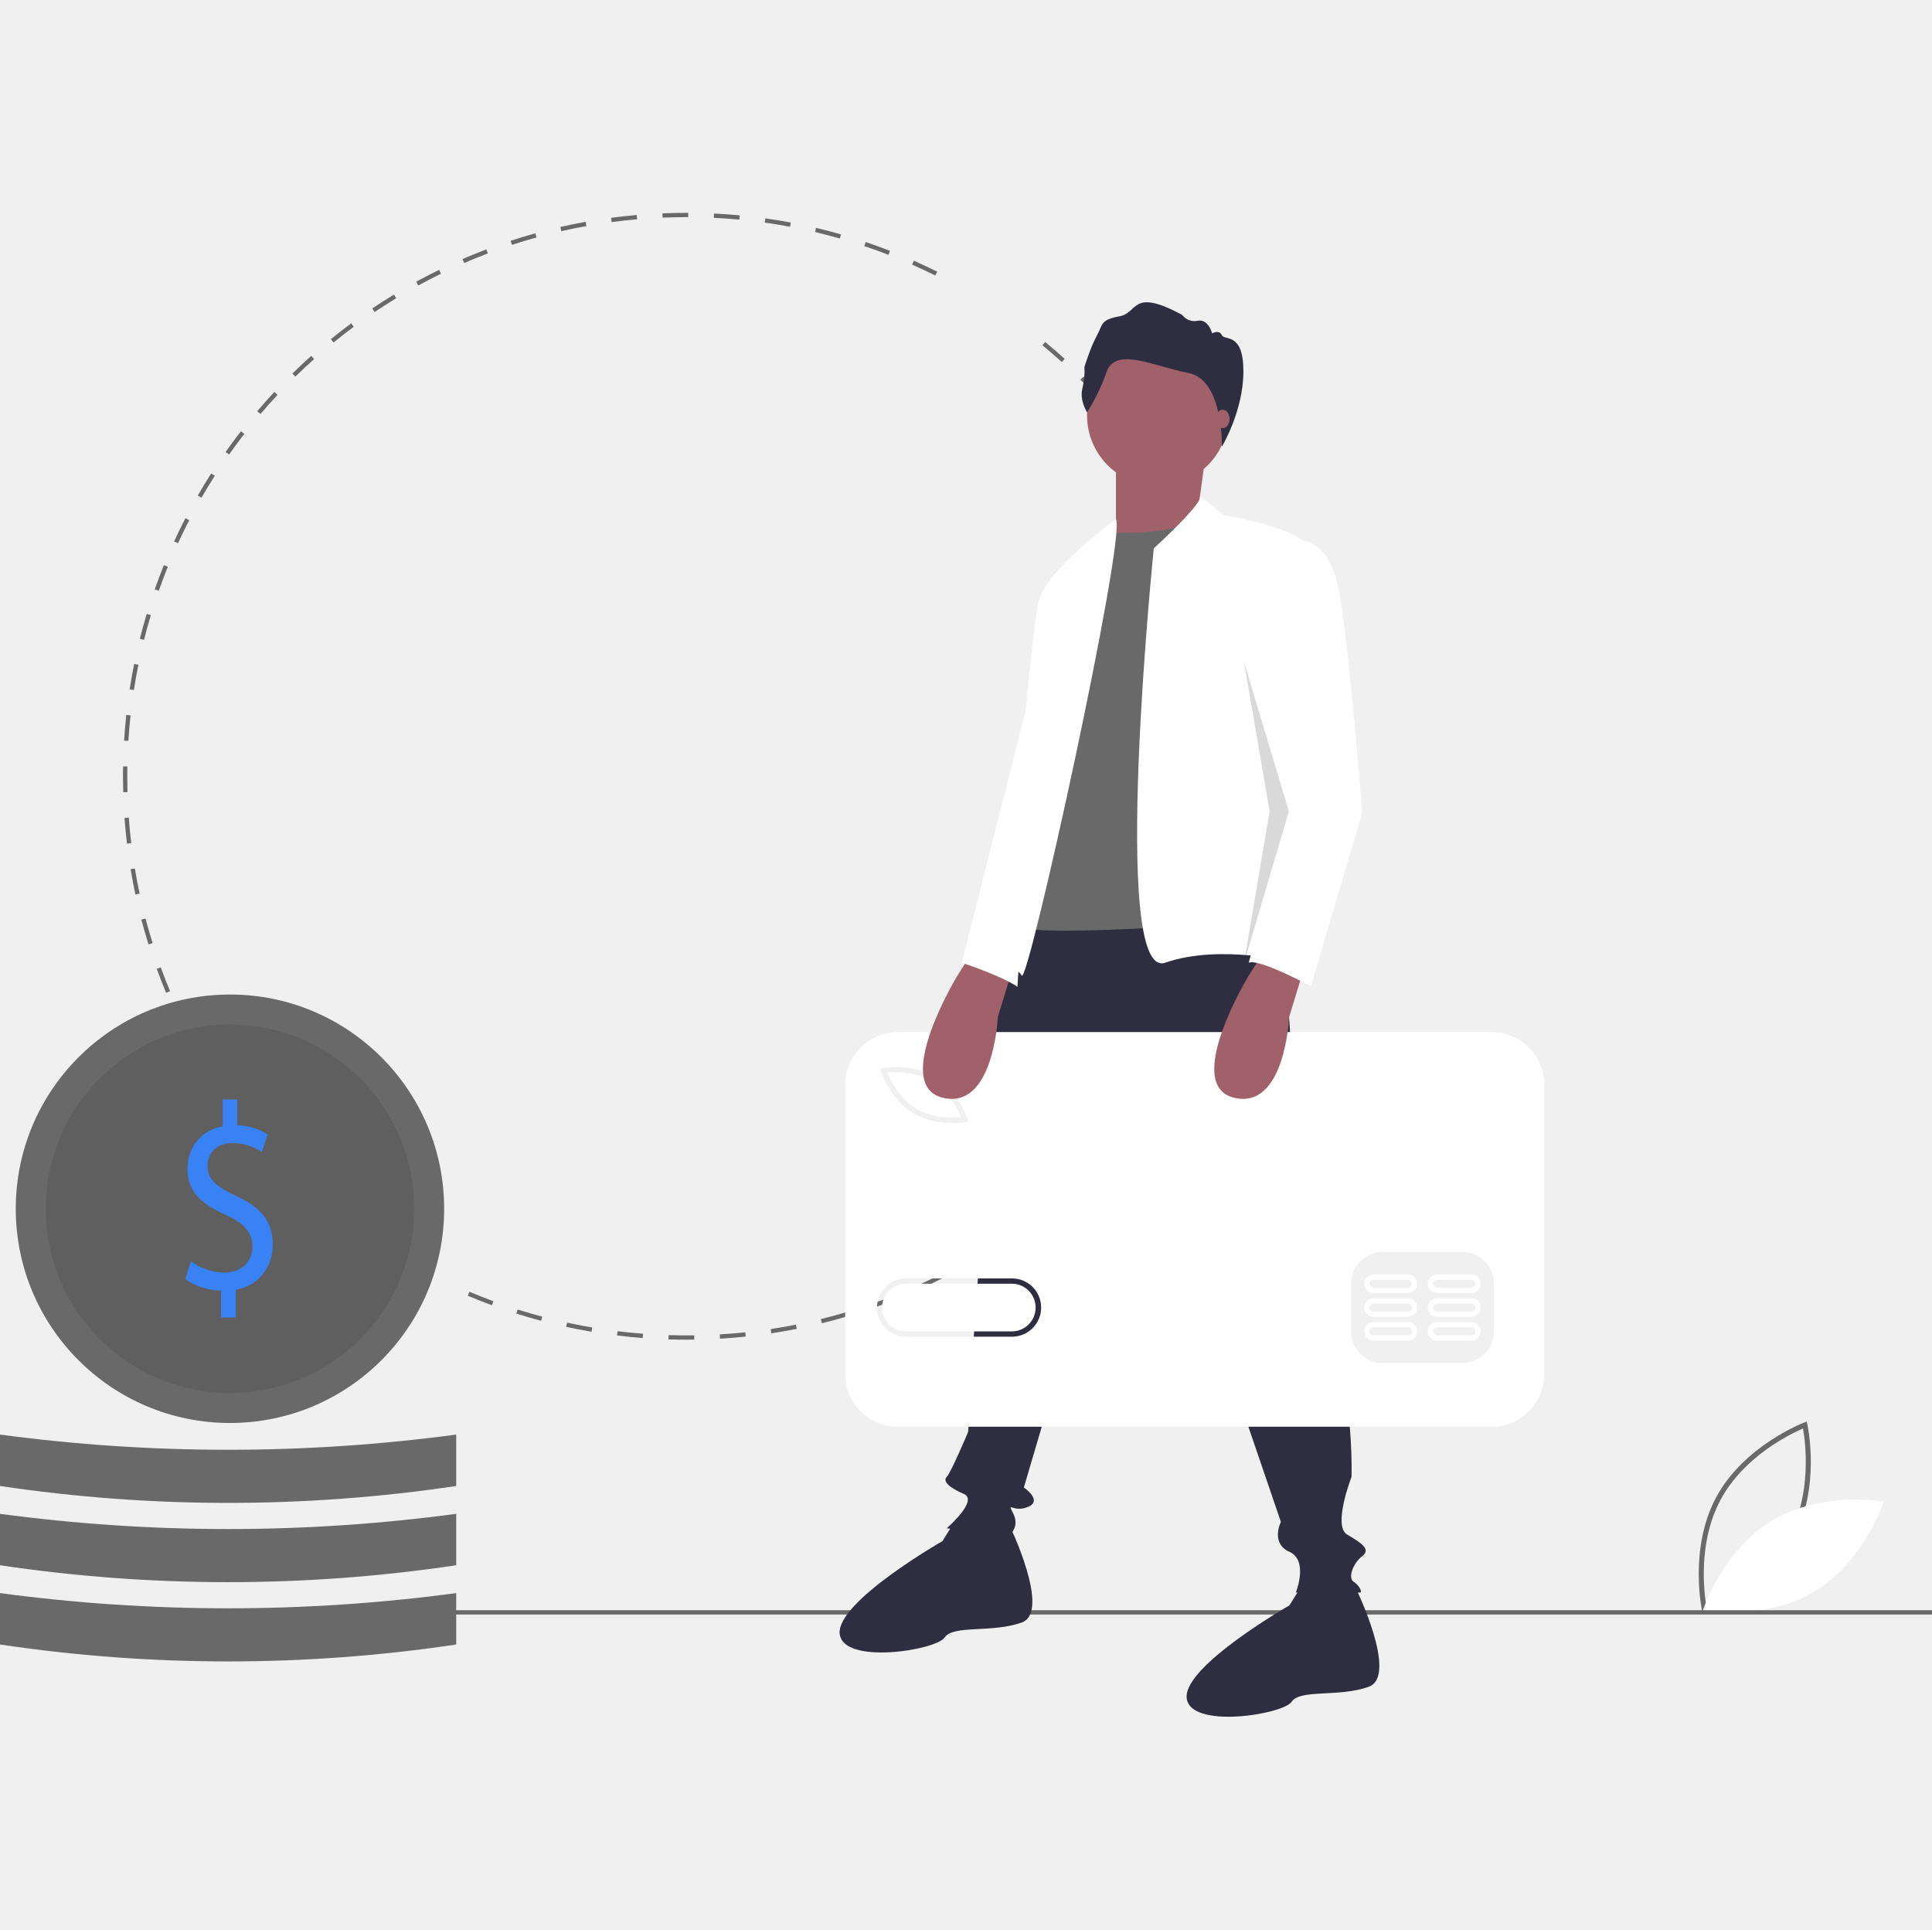
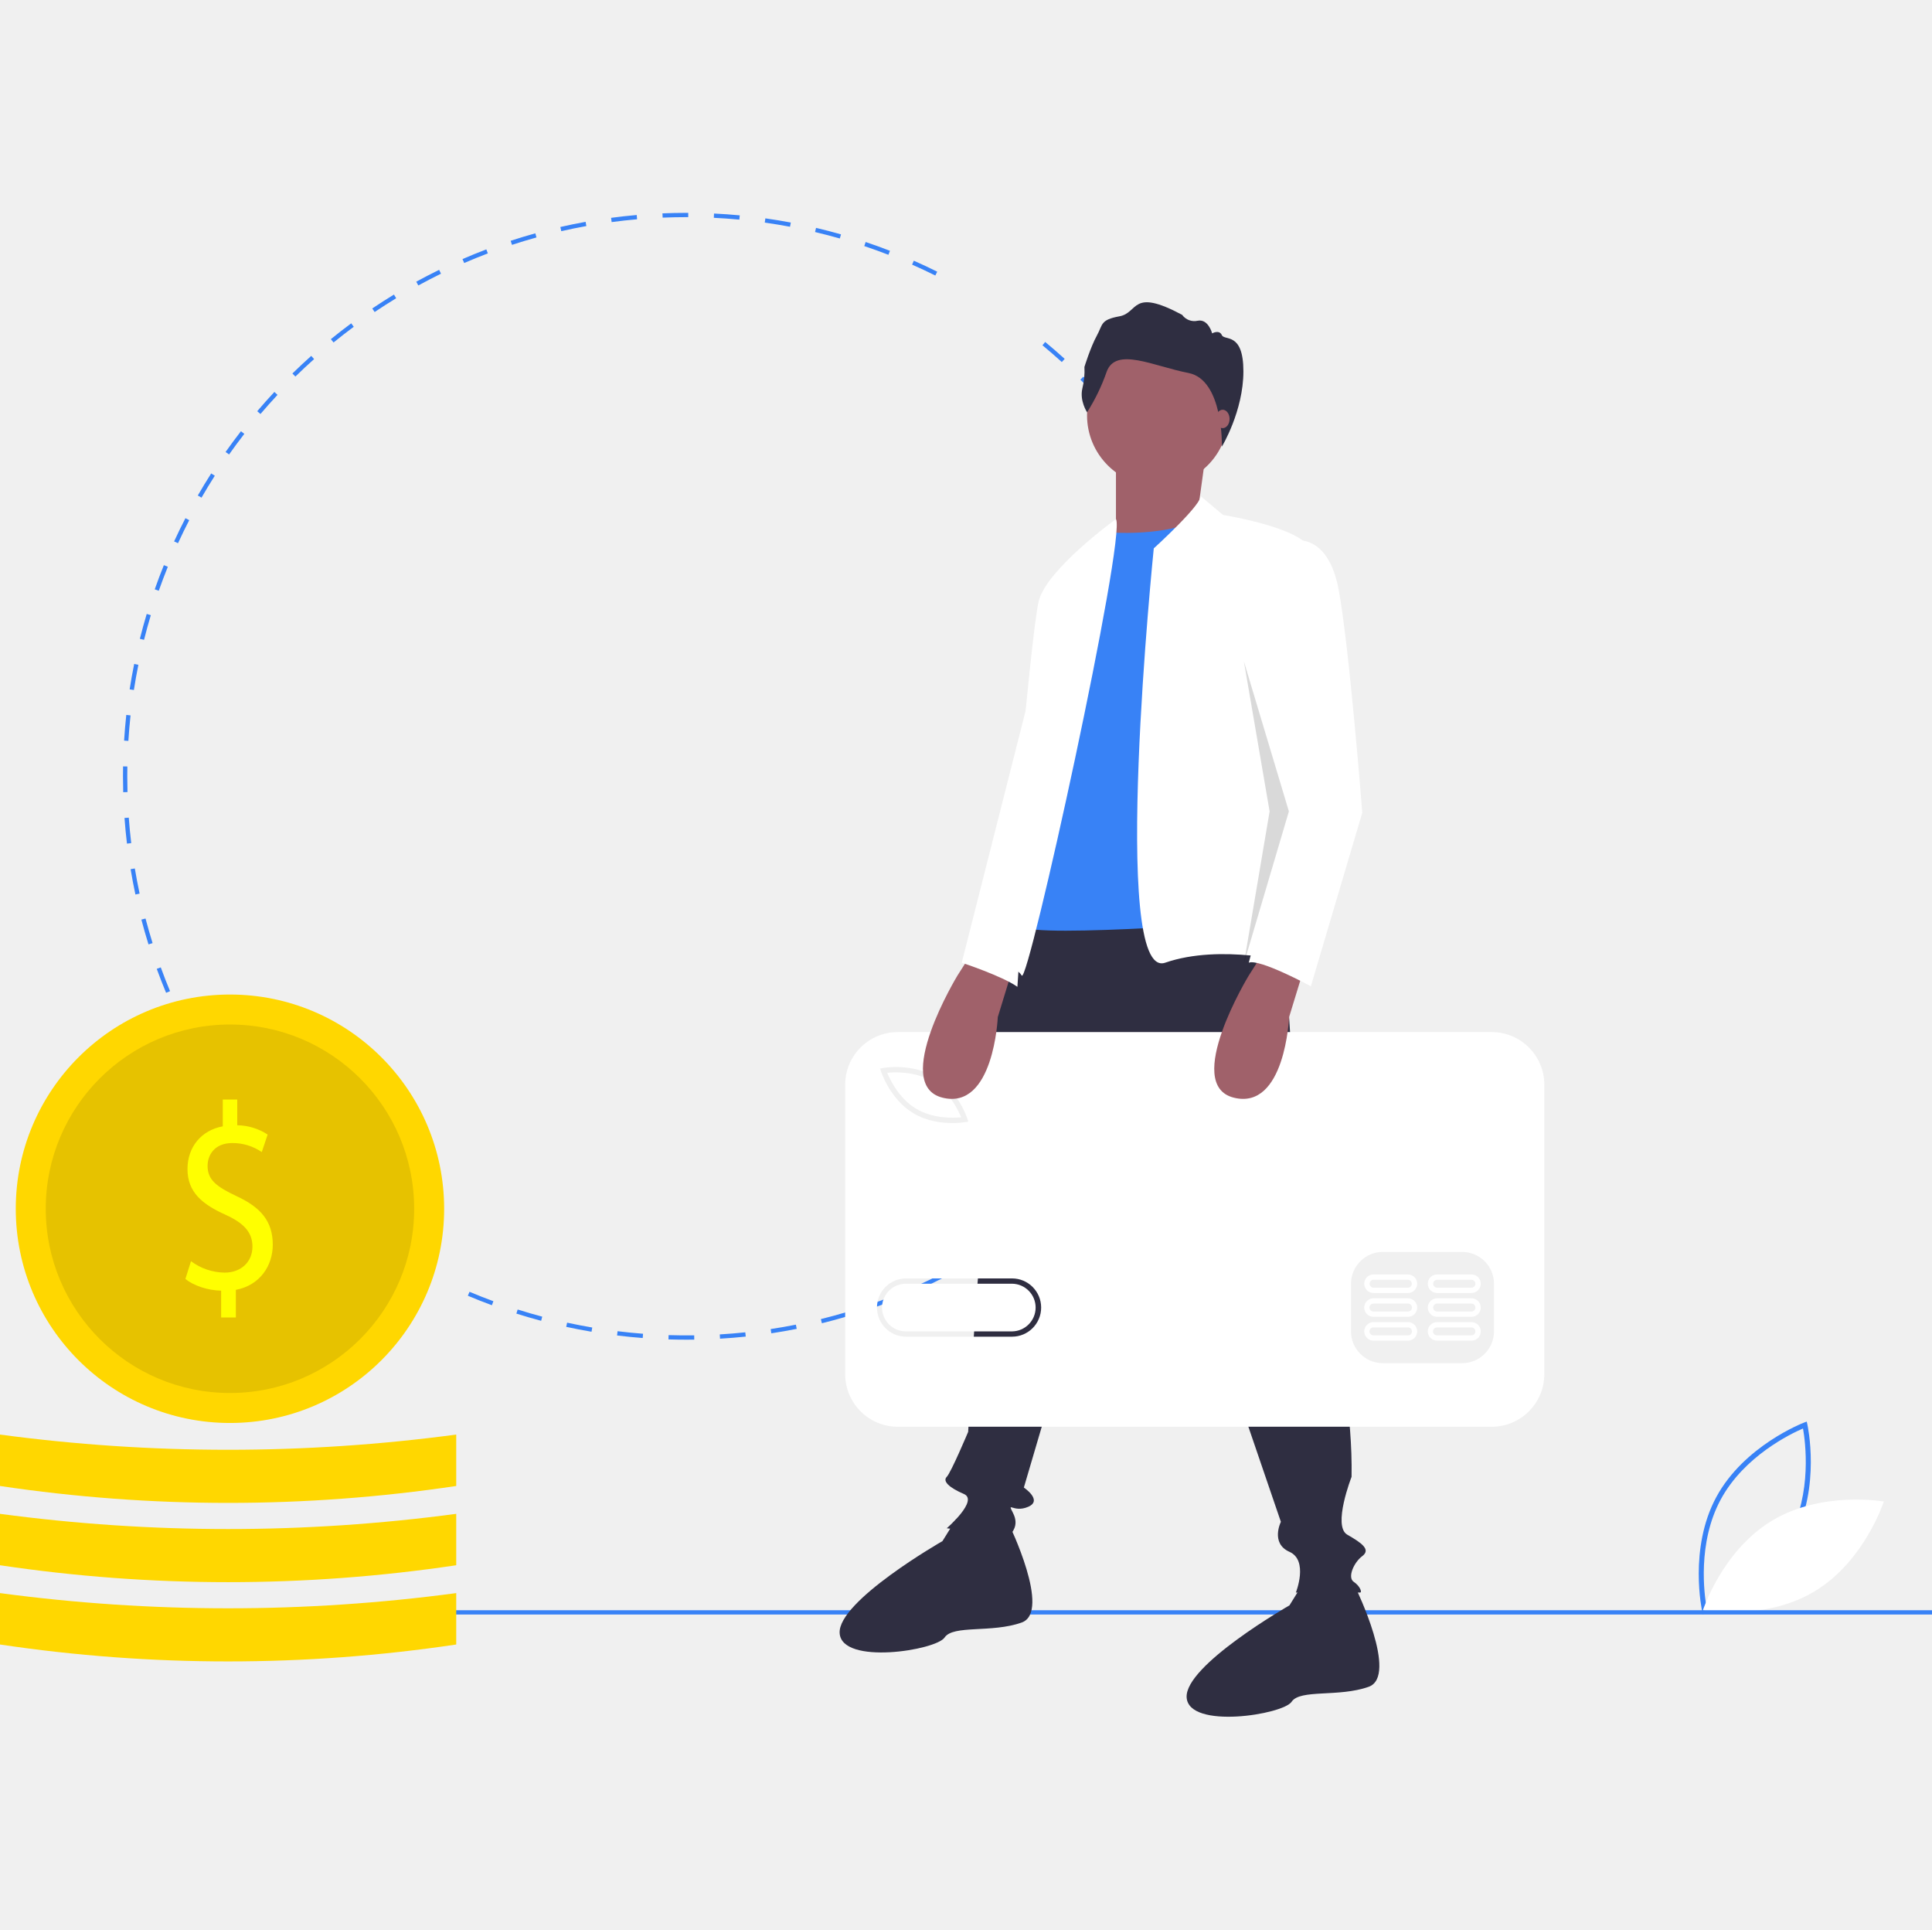
<svg xmlns="http://www.w3.org/2000/svg" data-name="Layer 1" width="703" height="702.007" viewBox="0 0 902 702.007">
-   <path d="M965.712,741.859c-.066-.289-6.423-29.279,6.56-53.356,12.983-24.076,40.697-34.694,40.975-34.799l1.267-.475.299,1.32c.066.289,6.423,29.279-6.56,53.356-12.982,24.076-40.697,34.694-40.975,34.799l-1.267.475Zm47.065-85.409c-5.551,2.388-27.46,12.839-38.426,33.174-10.966,20.337-7.658,44.387-6.603,50.334,5.549-2.382,27.449-12.817,38.426-33.174C1017.14,686.448,1013.832,662.401,1012.777,656.45Z" transform="translate(-171.0002 -88.99633)" fill="#696969" />
+   <path d="M965.712,741.859c-.066-.289-6.423-29.279,6.56-53.356,12.983-24.076,40.697-34.694,40.975-34.799l1.267-.475.299,1.32c.066.289,6.423,29.279-6.56,53.356-12.982,24.076-40.697,34.694-40.975,34.799l-1.267.475Zm47.065-85.409c-5.551,2.388-27.46,12.839-38.426,33.174-10.966,20.337-7.658,44.387-6.603,50.334,5.549-2.382,27.449-12.817,38.426-33.174C1017.14,686.448,1013.832,662.401,1012.777,656.45Z" transform="translate(-171.0002 -88.99633)" fill="#3882f6" />
  <path d="M998.331,699.459c-23.331,14.037-32.317,41.918-32.317,41.918s28.842,5.123,52.173-8.914,32.317-41.918,32.317-41.918S1021.663,685.422,998.331,699.459Z" transform="translate(-171.0002 -88.99633)" fill="#ffffff" />
-   <path d="M491.419,614.996c-2.774,0-5.577-.044-8.328-.13l.062-1.998c3.95.123,7.981.157,11.95.103l.027,2Q493.277,614.996,491.419,614.996Zm15.745-.464-.117-1.996c3.956-.233,7.963-.562,11.909-.975l.209,1.988C515.188,613.967,511.151,614.298,507.164,614.532Zm-36.096-.312c-3.989-.306-8.021-.706-11.982-1.192l.244-1.984c3.932.481,7.932.88,11.891,1.183Zm60.039-2.199-.3-1.977c3.931-.597,7.892-1.289,11.77-2.06l.39,1.961C539.058,610.723,535.068,611.421,531.107,612.022Zm-83.935-.731c-3.941-.668-7.919-1.436-11.823-2.283l.424-1.955c3.875.842,7.822,1.604,11.733,2.266Zm107.548-3.962-.48-1.941c3.858-.954,7.738-2.009,11.532-3.134l.568,1.918C562.517,605.305,558.608,606.367,554.72,607.328ZM423.644,606.182c-3.866-1.028-7.756-2.159-11.562-3.363l.603-1.906c3.778,1.194,7.638,2.316,11.474,3.336Zm154.158-5.701L577.146,598.592c3.744-1.302,7.51-2.709,11.194-4.184l.742,1.857C585.371,597.751,581.576,599.169,577.802,600.481Zm-177.145-1.566c-3.754-1.38-7.532-2.869-11.228-4.426l.776-1.844c3.667,1.545,7.416,3.022,11.142,4.393Zm199.475-7.368-.828-1.82c3.596-1.634,7.21-3.378,10.742-5.184l.91,1.781C607.396,588.143,603.754,589.9,600.131,591.546Zm21.398-10.938-.99-1.736c3.448-1.968,6.891-4.036,10.229-6.148l1.068,1.689C628.473,576.541,625.005,578.626,621.53,580.608Zm20.323-12.857-1.145-1.639c3.247-2.269,6.487-4.645,9.631-7.061l1.219,1.586C648.391,563.072,645.126,565.465,641.853,567.75ZM337.027,564.934c-3.228-2.345-6.453-4.801-9.585-7.302l1.248-1.562c3.108,2.481,6.309,4.919,9.512,7.245Zm323.903-11.846-1.289-1.529c3.026-2.554,6.038-5.215,8.953-7.91l1.357,1.469C667.015,547.833,663.98,550.515,660.93,553.088Zm-342.728-3.186c-3.006-2.633-5.993-5.371-8.877-8.14l1.385-1.443c2.862,2.748,5.826,5.466,8.81,8.079Zm360.401-13.161-1.424-1.404c2.79-2.827,5.55-5.753,8.201-8.695l1.486,1.338C684.195,530.946,681.415,533.893,678.603,536.741Zm-377.773-3.512c-2.758-2.9-5.482-5.898-8.097-8.91l1.511-1.311c2.594,2.989,5.297,5.964,8.035,8.842ZM694.723,518.85l-1.545-1.27c2.521-3.067,5.002-6.232,7.378-9.409l1.602,1.197C699.764,512.57,697.263,515.76,694.723,518.85ZM285.052,515.053c-2.477-3.13-4.916-6.361-7.25-9.604l1.623-1.168c2.316,3.218,4.736,6.425,7.195,9.532ZM709.152,499.556l-1.654-1.123c2.23-3.284,4.415-6.664,6.492-10.048l1.705,1.047C713.6,492.841,711.399,496.247,709.152,499.556ZM271.001,495.527c-2.179-3.341-4.312-6.778-6.34-10.22l1.723-1.016c2.013,3.415,4.129,6.827,6.292,10.142Zm450.766-16.511-1.75-.967c1.92-3.475,3.785-7.043,5.546-10.606l1.793.887C725.583,471.919,723.702,475.515,721.767,479.016Zm10.681-21.621-1.832-.803c1.594-3.64,3.124-7.367,4.549-11.078l1.867.717C735.596,449.971,734.053,453.727,732.448,457.395Zm-483.902-4.315c-1.533-3.68-3.001-7.444-4.364-11.19l1.88-.684c1.352,3.718,2.809,7.453,4.33,11.104Zm492.551-18.216-1.898-.629c1.248-3.761,2.426-7.604,3.5-11.426l1.926.541C743.541,427.2,742.353,431.074,741.096,434.864ZM240.329,430.481c-1.19-3.812-2.308-7.705-3.323-11.574l1.935-.508c1.007,3.84,2.117,7.704,3.298,11.486ZM747.615,411.686l-1.948-.453c.896-3.854,1.714-7.791,2.434-11.698l1.967.361C749.342,403.834,748.517,407.8,747.615,411.686Zm-513.394-4.494c-.834-3.906-1.589-7.886-2.243-11.83l1.973-.328c.65,3.915,1.399,7.864,2.227,11.74ZM751.973,388.008l-1.982-.271c.538-3.917.992-7.911,1.351-11.872l1.992.18C752.972,380.036,752.514,384.061,751.973,388.008Zm-521.694-4.566c-.472-3.959-.859-7.991-1.151-11.984l1.995-.146c.29,3.964.674,7.965,1.143,11.895ZM754.148,364.032l-1.998-.09c.178-3.963.269-7.982.269-11.946h2C754.419,355.99,754.328,360.04,754.148,364.032ZM228.522,359.431c-.068-2.452-.103-4.954-.104-7.435q0-2.309.04-4.608l2,.035q-.04,2.282-.04,4.573c0,2.462.035,4.945.103,7.38Zm2.411-23.948-1.996-.125c.25-3.996.594-8.032,1.023-11.997l1.988.215C231.522,327.511,231.181,331.517,230.933,335.483Zm520.194-12.202c-.399-3.943-.949-5.865-1.529-9.791l1.979-.292c.584,3.956,1.085,6.975,1.488,10.948Zm-517.622-11.551-1.977-.306c.613-3.957,1.325-7.944,2.116-11.854l1.96.396C234.82,303.847,234.113,307.804,233.505,311.73Zm514.074-10.016c-.763-3.901-1.623-7.829-2.559-11.672l1.943-.473c.942,3.873,1.81,7.831,2.578,11.761ZM238.243,288.313l-1.94-.486c.971-3.874,2.047-7.779,3.197-11.609l1.915.575C240.274,280.594,239.207,284.469,238.243,288.313Zm503.685-9.813c-1.115-3.808-2.334-7.639-3.622-11.387l1.891-.65c1.299,3.777,2.527,7.638,3.651,11.475Zm-496.8-13.1-1.887-.663c1.329-3.781,2.764-7.58,4.265-11.291l1.854.75C247.871,257.878,246.446,261.648,245.127,265.4ZM734.161,255.905c-1.459-3.681-3.021-7.375-4.645-10.979l1.824-.821c1.636,3.633,3.21,7.355,4.68,11.063ZM254.104,243.202l-1.817-.835c1.67-3.638,3.448-7.286,5.284-10.842l1.777.917C257.526,235.972,255.762,239.592,254.104,243.202Zm470.269-9.036c-1.79-3.531-3.687-7.069-5.637-10.515l1.74-.985c1.966,3.473,3.876,7.038,5.68,10.596ZM265.081,221.937l-1.733-.998c1.995-3.464,4.099-6.932,6.254-10.306l1.686,1.076C269.149,215.058,267.061,218.499,265.081,221.937Zm447.542-8.535c-2.113-3.364-4.326-6.716-6.577-9.962l1.643-1.14c2.269,3.271,4.499,6.648,6.628,10.038ZM277.954,201.779l-1.635-1.152c2.306-3.27,4.716-6.529,7.167-9.688l1.58,1.226C282.635,195.299,280.242,198.533,277.954,201.779Zm421.064-7.992c-2.41-3.157-4.92-6.295-7.462-9.327l1.533-1.285c2.561,3.056,5.09,6.217,7.519,9.398ZM292.607,182.887l-1.522-1.297c2.587-3.039,5.284-6.064,8.015-8.991l1.462,1.364C297.852,176.869,295.176,179.871,292.607,182.887Zm391.07-7.408c-2.687-2.924-5.474-5.823-8.282-8.614l1.41-1.419c2.83,2.813,5.638,5.733,8.345,8.679Zm-374.765-10.064-1.398-1.43c2.86-2.798,5.819-5.564,8.795-8.221l1.332,1.492C314.688,159.893,311.751,162.638,308.912,165.415ZM666.73,158.635c-2.944-2.67-5.984-5.304-9.035-7.828l1.275-1.541c3.073,2.543,6.137,5.197,9.104,7.888Zm-340-9.132-1.263-1.551c3.093-2.519,6.29-5.003,9.502-7.384l1.191,1.606C332.973,144.538,329.8,147.004,326.731,149.504Zm19.182-14.217-1.116-1.659c3.311-2.228,6.719-4.409,10.13-6.484l1.039,1.709C352.581,130.911,349.198,133.076,345.913,135.286ZM366.3,122.885l-.96-1.755c3.502-1.917,7.094-3.776,10.674-5.527l.879,1.797C373.34,119.137,369.776,120.983,366.3,122.885Zm241.37-4.634c-3.559-1.773-7.204-3.486-10.835-5.091l.809-1.829c3.659,1.617,7.333,3.343,10.919,5.13ZM387.722,112.407l-.795-1.835c3.66-1.586,7.404-3.108,11.128-4.522l.71,1.87C395.07,109.323,391.355,110.833,387.722,112.407ZM585.774,108.573c-3.703-1.436-7.493-2.806-11.266-4.072l.637-1.896c3.801,1.276,7.62,2.656,11.352,4.104Zm-175.743-4.637-.623-1.9c3.801-1.246,7.679-2.419,11.525-3.486l.535,1.927C417.65,101.535,413.802,102.699,410.031,103.936Zm153.063-2.974c-3.814-1.087-7.705-2.1-11.563-3.01l.459-1.946c3.889.916,7.809,1.937,11.653,3.032ZM433.053,97.547l-.445-1.95c3.896-.89,7.866-1.701,11.797-2.41l.355,1.968C440.858,95.859,436.919,96.663,433.053,97.547Zm106.788-2.067c-3.895-.731-7.861-1.381-11.791-1.933l.277-1.98c3.96.556,7.958,1.211,11.883,1.948ZM456.565,93.303l-.265-1.982c3.959-.528,7.985-.973,11.967-1.319l.174,1.992C464.49,92.339,460.495,92.779,456.565,93.303ZM516.181,92.156c-3.939-.371-7.949-.657-11.919-.849l.098-1.998c3.999.194,8.039.482,12.009.856Zm-35.814-.929-.084-1.998c3.676-.153,7.422-.231,11.136-.232l.905.001-.006,2-.899-.001C487.733,90.997,484.014,91.075,480.367,91.227Z" transform="translate(-171.0002 -88.99633)" fill="#696969" />
-   <rect x="169" y="652.292" width="733" height="2" fill="#696969" />
+   <path d="M491.419,614.996c-2.774,0-5.577-.044-8.328-.13l.062-1.998c3.95.123,7.981.157,11.95.103l.027,2Q493.277,614.996,491.419,614.996Zm15.745-.464-.117-1.996c3.956-.233,7.963-.562,11.909-.975l.209,1.988C515.188,613.967,511.151,614.298,507.164,614.532Zm-36.096-.312c-3.989-.306-8.021-.706-11.982-1.192l.244-1.984c3.932.481,7.932.88,11.891,1.183Zm60.039-2.199-.3-1.977c3.931-.597,7.892-1.289,11.77-2.06l.39,1.961C539.058,610.723,535.068,611.421,531.107,612.022Zm-83.935-.731c-3.941-.668-7.919-1.436-11.823-2.283l.424-1.955c3.875.842,7.822,1.604,11.733,2.266Zm107.548-3.962-.48-1.941c3.858-.954,7.738-2.009,11.532-3.134l.568,1.918C562.517,605.305,558.608,606.367,554.72,607.328ZM423.644,606.182c-3.866-1.028-7.756-2.159-11.562-3.363l.603-1.906c3.778,1.194,7.638,2.316,11.474,3.336Zm154.158-5.701L577.146,598.592c3.744-1.302,7.51-2.709,11.194-4.184l.742,1.857C585.371,597.751,581.576,599.169,577.802,600.481Zm-177.145-1.566c-3.754-1.38-7.532-2.869-11.228-4.426l.776-1.844c3.667,1.545,7.416,3.022,11.142,4.393Zm199.475-7.368-.828-1.82c3.596-1.634,7.21-3.378,10.742-5.184l.91,1.781C607.396,588.143,603.754,589.9,600.131,591.546Zm21.398-10.938-.99-1.736c3.448-1.968,6.891-4.036,10.229-6.148l1.068,1.689C628.473,576.541,625.005,578.626,621.53,580.608Zm20.323-12.857-1.145-1.639c3.247-2.269,6.487-4.645,9.631-7.061l1.219,1.586C648.391,563.072,645.126,565.465,641.853,567.75ZM337.027,564.934c-3.228-2.345-6.453-4.801-9.585-7.302l1.248-1.562c3.108,2.481,6.309,4.919,9.512,7.245Zm323.903-11.846-1.289-1.529c3.026-2.554,6.038-5.215,8.953-7.91l1.357,1.469C667.015,547.833,663.98,550.515,660.93,553.088Zm-342.728-3.186c-3.006-2.633-5.993-5.371-8.877-8.14l1.385-1.443c2.862,2.748,5.826,5.466,8.81,8.079Zm360.401-13.161-1.424-1.404c2.79-2.827,5.55-5.753,8.201-8.695l1.486,1.338C684.195,530.946,681.415,533.893,678.603,536.741Zm-377.773-3.512c-2.758-2.9-5.482-5.898-8.097-8.91l1.511-1.311c2.594,2.989,5.297,5.964,8.035,8.842ZM694.723,518.85l-1.545-1.27c2.521-3.067,5.002-6.232,7.378-9.409l1.602,1.197C699.764,512.57,697.263,515.76,694.723,518.85ZM285.052,515.053c-2.477-3.13-4.916-6.361-7.25-9.604l1.623-1.168c2.316,3.218,4.736,6.425,7.195,9.532ZM709.152,499.556l-1.654-1.123c2.23-3.284,4.415-6.664,6.492-10.048l1.705,1.047C713.6,492.841,711.399,496.247,709.152,499.556ZM271.001,495.527c-2.179-3.341-4.312-6.778-6.34-10.22l1.723-1.016c2.013,3.415,4.129,6.827,6.292,10.142Zm450.766-16.511-1.75-.967c1.92-3.475,3.785-7.043,5.546-10.606l1.793.887C725.583,471.919,723.702,475.515,721.767,479.016Zm10.681-21.621-1.832-.803c1.594-3.64,3.124-7.367,4.549-11.078l1.867.717C735.596,449.971,734.053,453.727,732.448,457.395Zm-483.902-4.315c-1.533-3.68-3.001-7.444-4.364-11.19l1.88-.684c1.352,3.718,2.809,7.453,4.33,11.104Zm492.551-18.216-1.898-.629c1.248-3.761,2.426-7.604,3.5-11.426l1.926.541C743.541,427.2,742.353,431.074,741.096,434.864ZM240.329,430.481c-1.19-3.812-2.308-7.705-3.323-11.574l1.935-.508c1.007,3.84,2.117,7.704,3.298,11.486ZM747.615,411.686l-1.948-.453c.896-3.854,1.714-7.791,2.434-11.698l1.967.361C749.342,403.834,748.517,407.8,747.615,411.686Zm-513.394-4.494c-.834-3.906-1.589-7.886-2.243-11.83l1.973-.328c.65,3.915,1.399,7.864,2.227,11.74ZM751.973,388.008l-1.982-.271c.538-3.917.992-7.911,1.351-11.872l1.992.18C752.972,380.036,752.514,384.061,751.973,388.008Zm-521.694-4.566c-.472-3.959-.859-7.991-1.151-11.984l1.995-.146c.29,3.964.674,7.965,1.143,11.895ZM754.148,364.032l-1.998-.09c.178-3.963.269-7.982.269-11.946h2C754.419,355.99,754.328,360.04,754.148,364.032ZM228.522,359.431c-.068-2.452-.103-4.954-.104-7.435q0-2.309.04-4.608l2,.035q-.04,2.282-.04,4.573c0,2.462.035,4.945.103,7.38Zm2.411-23.948-1.996-.125c.25-3.996.594-8.032,1.023-11.997l1.988.215C231.522,327.511,231.181,331.517,230.933,335.483Zm520.194-12.202c-.399-3.943-.949-5.865-1.529-9.791l1.979-.292c.584,3.956,1.085,6.975,1.488,10.948Zm-517.622-11.551-1.977-.306c.613-3.957,1.325-7.944,2.116-11.854l1.96.396C234.82,303.847,234.113,307.804,233.505,311.73Zm514.074-10.016c-.763-3.901-1.623-7.829-2.559-11.672l1.943-.473c.942,3.873,1.81,7.831,2.578,11.761ZM238.243,288.313l-1.94-.486c.971-3.874,2.047-7.779,3.197-11.609l1.915.575C240.274,280.594,239.207,284.469,238.243,288.313Zm503.685-9.813c-1.115-3.808-2.334-7.639-3.622-11.387l1.891-.65c1.299,3.777,2.527,7.638,3.651,11.475Zm-496.8-13.1-1.887-.663c1.329-3.781,2.764-7.58,4.265-11.291l1.854.75C247.871,257.878,246.446,261.648,245.127,265.4ZM734.161,255.905c-1.459-3.681-3.021-7.375-4.645-10.979l1.824-.821c1.636,3.633,3.21,7.355,4.68,11.063ZM254.104,243.202l-1.817-.835c1.67-3.638,3.448-7.286,5.284-10.842l1.777.917C257.526,235.972,255.762,239.592,254.104,243.202Zm470.269-9.036c-1.79-3.531-3.687-7.069-5.637-10.515l1.74-.985c1.966,3.473,3.876,7.038,5.68,10.596ZM265.081,221.937l-1.733-.998c1.995-3.464,4.099-6.932,6.254-10.306l1.686,1.076C269.149,215.058,267.061,218.499,265.081,221.937Zm447.542-8.535c-2.113-3.364-4.326-6.716-6.577-9.962l1.643-1.14c2.269,3.271,4.499,6.648,6.628,10.038ZM277.954,201.779l-1.635-1.152c2.306-3.27,4.716-6.529,7.167-9.688l1.58,1.226C282.635,195.299,280.242,198.533,277.954,201.779Zm421.064-7.992c-2.41-3.157-4.92-6.295-7.462-9.327l1.533-1.285c2.561,3.056,5.09,6.217,7.519,9.398ZM292.607,182.887l-1.522-1.297c2.587-3.039,5.284-6.064,8.015-8.991l1.462,1.364C297.852,176.869,295.176,179.871,292.607,182.887Zm391.07-7.408c-2.687-2.924-5.474-5.823-8.282-8.614l1.41-1.419c2.83,2.813,5.638,5.733,8.345,8.679Zm-374.765-10.064-1.398-1.43c2.86-2.798,5.819-5.564,8.795-8.221l1.332,1.492C314.688,159.893,311.751,162.638,308.912,165.415ZM666.73,158.635c-2.944-2.67-5.984-5.304-9.035-7.828l1.275-1.541c3.073,2.543,6.137,5.197,9.104,7.888Zm-340-9.132-1.263-1.551c3.093-2.519,6.29-5.003,9.502-7.384l1.191,1.606C332.973,144.538,329.8,147.004,326.731,149.504Zm19.182-14.217-1.116-1.659c3.311-2.228,6.719-4.409,10.13-6.484l1.039,1.709C352.581,130.911,349.198,133.076,345.913,135.286ZM366.3,122.885l-.96-1.755c3.502-1.917,7.094-3.776,10.674-5.527l.879,1.797C373.34,119.137,369.776,120.983,366.3,122.885Zm241.37-4.634c-3.559-1.773-7.204-3.486-10.835-5.091l.809-1.829c3.659,1.617,7.333,3.343,10.919,5.13ZM387.722,112.407l-.795-1.835c3.66-1.586,7.404-3.108,11.128-4.522l.71,1.87C395.07,109.323,391.355,110.833,387.722,112.407ZM585.774,108.573c-3.703-1.436-7.493-2.806-11.266-4.072l.637-1.896c3.801,1.276,7.62,2.656,11.352,4.104Zm-175.743-4.637-.623-1.9c3.801-1.246,7.679-2.419,11.525-3.486l.535,1.927C417.65,101.535,413.802,102.699,410.031,103.936Zm153.063-2.974c-3.814-1.087-7.705-2.1-11.563-3.01l.459-1.946c3.889.916,7.809,1.937,11.653,3.032ZM433.053,97.547l-.445-1.95c3.896-.89,7.866-1.701,11.797-2.41l.355,1.968C440.858,95.859,436.919,96.663,433.053,97.547Zm106.788-2.067c-3.895-.731-7.861-1.381-11.791-1.933l.277-1.98c3.96.556,7.958,1.211,11.883,1.948ZM456.565,93.303l-.265-1.982c3.959-.528,7.985-.973,11.967-1.319l.174,1.992C464.49,92.339,460.495,92.779,456.565,93.303ZM516.181,92.156c-3.939-.371-7.949-.657-11.919-.849l.098-1.998c3.999.194,8.039.482,12.009.856Zm-35.814-.929-.084-1.998c3.676-.153,7.422-.231,11.136-.232l.905.001-.006,2-.899-.001C487.733,90.997,484.014,91.075,480.367,91.227Z" transform="translate(-171.0002 -88.99633)" fill="#3882f6" />
+   <rect x="169" y="652.292" width="733" height="2" fill="#3882f6" />
  <path d="M769.011,405.021l10,155s24,61,23,119c0,0-9,23-2,27s11,7,7,10-7,10-4,12,4,5,3,5h-30s6-15-3-19-4-14-4-14l-67-196-53,180s9,6,2,9-10-3-7,3-1,9-1,10-30-3-30-3,15-13,8-16-10-6-8-8,10-21,10-21,4-72,5-75,0-17,0-24-1-35,2-42,6-93,22-103S769.011,405.021,769.011,405.021Z" transform="translate(-171.0002 -88.99633)" fill="#2f2e41" />
  <path d="M642.011,701.021s20,41,6,46-32,1-36,7-48,13-49-2,48-43,48-43l6.383-10.278Z" transform="translate(-171.0002 -88.99633)" fill="#2f2e41" />
  <path d="M804.011,731.021s20,41,6,46-32,1-36,7-48,13-49-2,48-43,48-43l6.383-10.278Z" transform="translate(-171.0002 -88.99633)" fill="#2f2e41" />
  <circle cx="540.511" cy="94.525" r="33" fill="#a0616a" />
  <polygon points="563.011 112.025 559.011 141.025 529.011 164.025 521.011 153.025 521.011 115.025 563.011 112.025" fill="#a0616a" />
-   <path d="M687.011,238.021s31,3,47-8l32,189s-113,9-118,3v-59l20-96Z" transform="translate(-171.0002 -88.99633)" fill="#696969" />
+   <path d="M687.011,238.021s31,3,47-8l32,189s-113,9-118,3v-59l20-96Z" transform="translate(-171.0002 -88.99633)" fill="#3882f6" />
  <path d="M731.257,220.985l10.754,9.036s44,7,41,19l-12,142,4,48s-34-9-60,0-5.343-193.403-5.343-193.403S733.504,223.949,731.257,220.985Z" transform="translate(-171.0002 -88.99633)" fill="#ffffff" />
  <path d="M692.011,231.931s-32,23.091-36,38.091-17,173-17,173,6-3,9,2S697.011,239.84,692.011,231.931Z" transform="translate(-171.0002 -88.99633)" fill="#ffffff" />
  <path d="M678.527,182.084s-3.572-5.359-2.198-11.13a33.731,33.731,0,0,0,.962-10.03s2.885-9.343,5.771-14.565,1.511-7.42,10.58-9.069,5.359-13.465,29.267-.687a7.011,7.011,0,0,0,7.282,2.748c4.946-.962,6.733,5.908,6.733,5.908s3.298-1.924,4.534.824,10.054-1.649,10.054,16.9-10.034,35.119-10.034,35.119.736-31.202-15.615-34.362-33.938-12.366-38.198-.55A90.081,90.081,0,0,1,678.527,182.084Z" transform="translate(-171.0002 -88.99633)" fill="#2f2e41" />
  <ellipse cx="570.835" cy="96.206" rx="3.225" ry="4.3" fill="#a0616a" />
  <path d="M606.301,494.446c-7.913-4.758-17.454-4.395-21.081-4.032,1.381,3.372,5.526,11.974,13.439,16.735,7.932,4.771,17.46,4.396,21.082,4.035C618.36,507.813,614.215,499.208,606.301,494.446Z" transform="translate(-171.0002 -88.99633)" fill="#ffffff" />
  <path d="M643.484,588.87H594.028a11.128,11.128,0,1,0,0,22.255h49.456a11.128,11.128,0,0,0,0-22.255Z" transform="translate(-171.0002 -88.99633)" fill="#ffffff" />
  <path d="M867.438,471.412H590.154A24.562,24.562,0,0,0,565.591,495.974V631.073a24.562,24.562,0,0,0,24.562,24.562H867.438a24.562,24.562,0,0,0,24.562-24.562V495.974A24.562,24.562,0,0,0,867.438,471.412ZM583.293,488.167c.548-.099,13.532-2.309,24.283,4.161,10.751,6.468,14.881,18.976,15.052,19.505l.435,1.349-1.395.248a37.036,37.036,0,0,1-6.017.442c-4.883,0-11.958-.808-18.266-4.604-10.751-6.467-14.881-18.975-15.051-19.503l-.435-1.349Zm60.191,125.43H594.028a13.6,13.6,0,0,1,0-27.201h49.456a13.6,13.6,0,0,1,0,27.201Zm225.025-2.473a14.88,14.88,0,0,1-14.837,14.837H816.58A14.88,14.88,0,0,1,801.743,611.125V588.87a14.88,14.88,0,0,1,14.837-14.837h37.092a14.88,14.88,0,0,1,14.837,14.837Z" transform="translate(-171.0002 -88.99633)" fill="#ffffff" />
  <path d="M828.326,606.798H812.253a4.327,4.327,0,0,0,0,8.655h16.073a4.327,4.327,0,1,0,0-8.655Zm0,6.182H812.253a1.855,1.855,0,1,1,0-3.709h16.073a1.855,1.855,0,1,1,0,3.709Z" transform="translate(-171.0002 -88.99633)" fill="#ffffff" />
  <path d="M857.999,606.798H841.926a4.327,4.327,0,1,0,0,8.655h16.073a4.327,4.327,0,0,0,0-8.655Zm0,6.182H841.926a1.855,1.855,0,1,1,0-3.709h16.073a1.855,1.855,0,0,1,0,3.709Z" transform="translate(-171.0002 -88.99633)" fill="#ffffff" />
  <path d="M828.326,595.67H812.253a4.327,4.327,0,0,0,0,8.655h16.073a4.327,4.327,0,1,0,0-8.655Zm0,6.182H812.253a1.855,1.855,0,1,1,0-3.709h16.073a1.855,1.855,0,1,1,0,3.709Z" transform="translate(-171.0002 -88.99633)" fill="#ffffff" />
  <path d="M857.999,595.67H841.926a4.327,4.327,0,1,0,0,8.655h16.073a4.327,4.327,0,0,0,0-8.655Zm0,6.182H841.926a1.855,1.855,0,0,1,0-3.709h16.073a1.855,1.855,0,0,1,0,3.709Z" transform="translate(-171.0002 -88.99633)" fill="#ffffff" />
  <path d="M828.326,584.542H812.253a4.327,4.327,0,0,0,0,8.655h16.073a4.327,4.327,0,1,0,0-8.655Zm0,6.182H812.253a1.855,1.855,0,0,1,0-3.709h16.073a1.855,1.855,0,0,1,0,3.709Z" transform="translate(-171.0002 -88.99633)" fill="#ffffff" />
  <path d="M857.999,584.542H841.926a4.327,4.327,0,1,0,0,8.655h16.073a4.327,4.327,0,0,0,0-8.655Zm0,6.182H841.926a1.855,1.855,0,0,1,0-3.709h16.073a1.855,1.855,0,0,1,0,3.709Z" transform="translate(-171.0002 -88.99633)" fill="#ffffff" />
  <path d="M780.011,441.021l-7.168,23.391s-1.832,43.609-25.832,37.609,7-57,7-57l7-11Z" transform="translate(-171.0002 -88.99633)" fill="#a0616a" />
  <path d="M644.011,441.021l-7.168,23.391s-1.832,43.609-25.832,37.609,7-57,7-57l7-11Z" transform="translate(-171.0002 -88.99633)" fill="#a0616a" />
  <path d="M775.011,242.021s16-4,21,23,11,104,11,104l-24,81s-24-13-29-11l18.886-70.321-15.886-71.679S771.011,242.021,775.011,242.021Z" transform="translate(-171.0002 -88.99633)" fill="#ffffff" />
  <polygon points="580.747 209.393 601.747 279.393 580.747 350.393 592.747 279.393 580.747 209.393" opacity="0.15" />
  <path d="M656.011,297.021l-36,142s18.989,6.267,25.989,11.267Z" transform="translate(-171.0002 -88.99633)" fill="#ffffff" />
-   <circle cx="107.362" cy="464.884" r="100" fill="#696969" />
+   <circle cx="107.362" cy="464.884" r="100" fill="#ffd700" />
  <circle cx="107.362" cy="464.884" r="86" opacity="0.1" />
-   <path d="M274.242,604.629V592.112c-6.327-.123-12.873-2.355-16.691-5.453l2.618-8.303a26.681,26.681,0,0,0,15.709,5.329c7.746,0,12.982-5.081,12.982-12.145,0-6.816-4.255-11.03-12.328-14.748-11.128-4.957-18-10.658-18-21.44,0-10.287,6.437-18.094,16.473-19.953V502.881h6.764V514.902a26.543,26.543,0,0,1,14.182,4.337l-2.728,8.18a24.107,24.107,0,0,0-13.746-4.214c-8.4,0-11.564,5.701-11.564,10.658,0,6.444,4.036,9.666,13.528,14.128,11.236,5.205,16.909,11.649,16.909,22.679,0,9.79-6,18.962-17.237,21.068v12.89Z" transform="translate(-171.0002 -88.99633)" fill="#3882f6" />
-   <path d="M384,757.289a722.026,722.026,0,0,1-213,0v-24a802.329,802.329,0,0,0,213,0Z" transform="translate(-171.0002 -88.99633)" fill="#696969" />
-   <path d="M384,720.289a722.026,722.026,0,0,1-213,0v-24a802.329,802.329,0,0,0,213,0Z" transform="translate(-171.0002 -88.99633)" fill="#696969" />
-   <path d="M384,683.289a722.026,722.026,0,0,1-213,0v-24a802.329,802.329,0,0,0,213,0Z" transform="translate(-171.0002 -88.99633)" fill="#696969" />
+   <path d="M274.242,604.629V592.112c-6.327-.123-12.873-2.355-16.691-5.453l2.618-8.303a26.681,26.681,0,0,0,15.709,5.329c7.746,0,12.982-5.081,12.982-12.145,0-6.816-4.255-11.03-12.328-14.748-11.128-4.957-18-10.658-18-21.44,0-10.287,6.437-18.094,16.473-19.953V502.881h6.764V514.902a26.543,26.543,0,0,1,14.182,4.337l-2.728,8.18a24.107,24.107,0,0,0-13.746-4.214c-8.4,0-11.564,5.701-11.564,10.658,0,6.444,4.036,9.666,13.528,14.128,11.236,5.205,16.909,11.649,16.909,22.679,0,9.79-6,18.962-17.237,21.068v12.89Z" transform="translate(-171.0002 -88.99633)" fill="#ff0" />
+   <path d="M384,757.289a722.026,722.026,0,0,1-213,0v-24a802.329,802.329,0,0,0,213,0Z" transform="translate(-171.0002 -88.99633)" fill="#FFD700" />
+   <path d="M384,720.289a722.026,722.026,0,0,1-213,0v-24a802.329,802.329,0,0,0,213,0Z" transform="translate(-171.0002 -88.99633)" fill="#FFD700" />
+   <path d="M384,683.289a722.026,722.026,0,0,1-213,0v-24a802.329,802.329,0,0,0,213,0Z" transform="translate(-171.0002 -88.99633)" fill="#FFD700" />
</svg>
